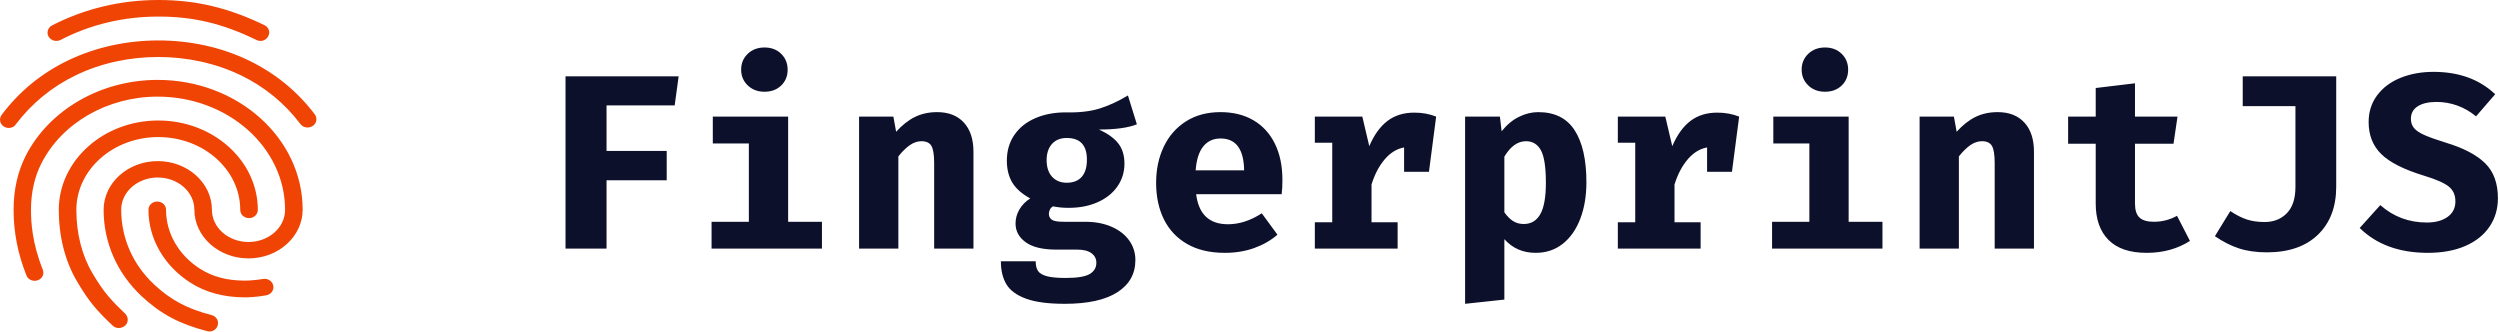
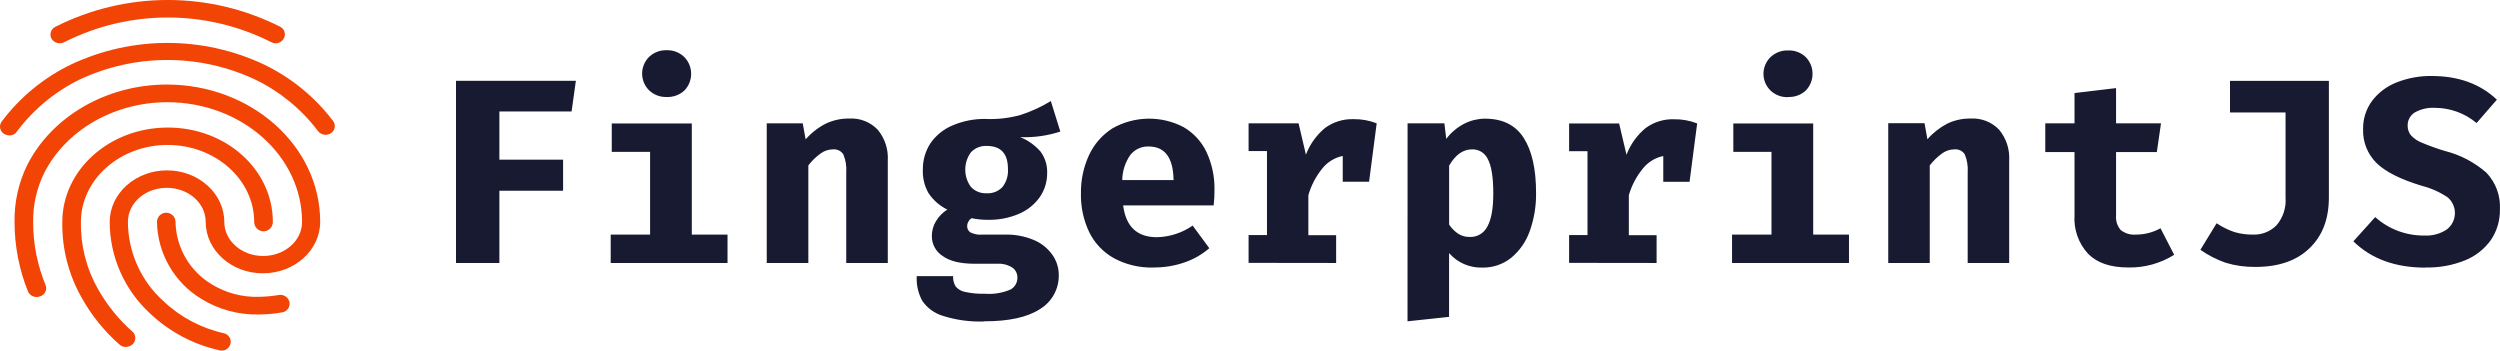
- <svg xmlns="http://www.w3.org/2000/svg" width="181px" height="24px" viewBox="0 0 181 24" version="1.1">
-   <g id="Page-1" stroke="none" stroke-width="1" fill="none" fill-rule="evenodd">
-     <g id="Artboard" transform="translate(-115, -78)" fill-rule="nonzero">
-       <g id="fpjs" transform="translate(115, 78)">
-         <path d="M43.914,18 L43.914,13.05 L48.27,13.05 L48.27,10.926 L43.914,10.926 L43.914,7.632 L48.846,7.632 L49.134,5.526 L40.944,5.526 L40.944,18 L43.914,18 Z M55.351,6.642 C55.843,6.642 56.245,6.492 56.557,6.192 C56.869,5.892 57.025,5.508 57.025,5.04 C57.025,4.584 56.869,4.203 56.557,3.897 C56.245,3.591 55.843,3.438 55.351,3.438 C54.859,3.438 54.454,3.591 54.136,3.897 C53.818,4.203 53.659,4.584 53.659,5.04 C53.659,5.496 53.818,5.877 54.136,6.183 C54.454,6.489 54.859,6.642 55.351,6.642 Z M59.509,18 L59.509,16.056 L57.061,16.056 L57.061,8.442 L51.607,8.442 L51.607,10.386 L54.217,10.386 L54.217,16.056 L51.517,16.056 L51.517,18 L59.509,18 Z M65.041,18 L65.041,11.322 C65.329,10.962 65.609,10.689 65.879,10.503 C66.148,10.317 66.427,10.224 66.716,10.224 C67.064,10.224 67.303,10.338 67.436,10.566 C67.567,10.794 67.633,11.208 67.633,11.808 L67.633,11.808 L67.633,18 L70.478,18 L70.478,10.98 C70.478,10.08 70.246,9.378 69.784,8.874 C69.323,8.37 68.677,8.118 67.85,8.118 C67.249,8.118 66.713,8.235 66.239,8.469 C65.764,8.703 65.311,9.06 64.879,9.54 L64.879,9.54 L64.681,8.442 L62.197,8.442 L62.197,18 L65.041,18 Z M77.09,21.996 C78.758,21.996 80.027,21.717 80.897,21.159 C81.767,20.601 82.202,19.824 82.202,18.828 C82.202,18.3 82.052,17.826 81.752,17.406 C81.452,16.986 81.026,16.656 80.474,16.416 C79.922,16.176 79.286,16.056 78.566,16.056 L78.566,16.056 L76.982,16.056 C76.562,16.056 76.283,16.005 76.145,15.903 C76.007,15.801 75.938,15.66 75.938,15.48 C75.938,15.372 75.965,15.267 76.019,15.165 C76.073,15.063 76.148,14.988 76.244,14.94 C76.592,15.012 76.964,15.048 77.36,15.048 C78.164,15.048 78.872,14.91 79.484,14.634 C80.096,14.358 80.57,13.977 80.906,13.491 C81.242,13.005 81.41,12.456 81.41,11.844 C81.41,11.244 81.257,10.752 80.951,10.368 C80.645,9.984 80.18,9.654 79.556,9.378 C80.768,9.378 81.686,9.252 82.31,9 L82.31,9 L81.662,6.912 C80.966,7.332 80.282,7.647 79.61,7.857 C78.938,8.067 78.122,8.16 77.162,8.136 C76.334,8.136 75.596,8.277 74.948,8.559 C74.3,8.841 73.796,9.246 73.436,9.774 C73.076,10.302 72.896,10.92 72.896,11.628 C72.896,12.252 73.028,12.783 73.292,13.221 C73.556,13.659 73.988,14.04 74.588,14.364 C74.252,14.58 73.991,14.847 73.805,15.165 C73.619,15.483 73.526,15.822 73.526,16.182 C73.526,16.734 73.772,17.187 74.264,17.541 C74.756,17.895 75.494,18.072 76.478,18.072 L76.478,18.072 L77.99,18.072 C78.446,18.072 78.791,18.159 79.025,18.333 C79.259,18.507 79.376,18.738 79.376,19.026 C79.376,19.374 79.217,19.644 78.899,19.836 C78.581,20.028 78.002,20.124 77.162,20.124 C76.562,20.124 76.106,20.082 75.794,19.998 C75.482,19.914 75.269,19.788 75.155,19.62 C75.041,19.452 74.984,19.218 74.984,18.918 L74.984,18.918 L72.464,18.918 C72.464,19.59 72.599,20.148 72.869,20.592 C73.139,21.036 73.613,21.381 74.291,21.627 C74.969,21.873 75.902,21.996 77.09,21.996 Z M77.234,13.23 C76.79,13.23 76.436,13.086 76.172,12.798 C75.908,12.51 75.776,12.108 75.776,11.592 C75.776,11.1 75.905,10.71 76.163,10.422 C76.421,10.134 76.778,9.99 77.234,9.99 C78.206,9.99 78.692,10.512 78.692,11.556 C78.692,12.108 78.566,12.525 78.314,12.807 C78.062,13.089 77.702,13.23 77.234,13.23 Z M88.671,18.306 C89.451,18.306 90.165,18.189 90.813,17.955 C91.461,17.721 92.019,17.4 92.487,16.992 L92.487,16.992 L91.353,15.444 C90.537,15.972 89.721,16.236 88.905,16.236 C87.549,16.236 86.781,15.51 86.601,14.058 L86.601,14.058 L92.793,14.058 C92.829,13.77 92.847,13.428 92.847,13.032 C92.847,12.012 92.664,11.133 92.298,10.395 C91.932,9.657 91.413,9.093 90.741,8.703 C90.069,8.313 89.277,8.118 88.365,8.118 C87.393,8.118 86.556,8.343 85.854,8.793 C85.152,9.243 84.618,9.855 84.252,10.629 C83.886,11.403 83.703,12.27 83.703,13.23 C83.703,14.238 83.892,15.123 84.27,15.885 C84.648,16.647 85.209,17.241 85.953,17.667 C86.697,18.093 87.603,18.306 88.671,18.306 Z M90.075,12.33 L86.565,12.33 C86.625,11.55 86.811,10.971 87.123,10.593 C87.435,10.215 87.849,10.026 88.365,10.026 C89.481,10.026 90.051,10.794 90.075,12.33 L90.075,12.33 Z M101.188,18 L101.188,16.092 L99.298,16.092 L99.298,13.356 C99.526,12.624 99.844,12.018 100.252,11.538 C100.66,11.058 101.128,10.77 101.656,10.674 L101.656,10.674 L101.656,12.438 L103.456,12.438 L103.978,8.442 C103.498,8.25 102.97,8.154 102.394,8.154 C101.626,8.154 100.978,8.355 100.45,8.757 C99.922,9.159 99.484,9.768 99.136,10.584 L99.136,10.584 L98.632,8.442 L95.194,8.442 L95.194,10.332 L96.454,10.332 L96.454,16.092 L95.194,16.092 L95.194,18 L101.188,18 Z M106.073,21.996 L108.916,21.69 L108.916,17.316 C109.504,17.976 110.26,18.306 111.184,18.306 C111.941,18.306 112.594,18.087 113.147,17.649 C113.698,17.211 114.121,16.605 114.415,15.831 C114.71,15.057 114.856,14.178 114.856,13.194 C114.856,11.574 114.575,10.323 114.01,9.441 C113.447,8.559 112.564,8.118 111.365,8.118 C110.897,8.118 110.431,8.232 109.969,8.46 C109.507,8.688 109.091,9.036 108.719,9.504 L108.719,9.504 L108.593,8.442 L106.073,8.442 L106.073,21.996 Z M110.32,16.218 C110.032,16.218 109.778,16.149 109.555,16.011 C109.334,15.873 109.121,15.66 108.916,15.372 L108.916,15.372 L108.916,11.34 C109.361,10.596 109.882,10.224 110.483,10.224 C110.963,10.224 111.323,10.443 111.562,10.881 C111.802,11.319 111.922,12.102 111.922,13.23 C111.922,14.274 111.787,15.033 111.517,15.507 C111.248,15.981 110.849,16.218 110.32,16.218 Z M123.125,18 L123.125,16.092 L121.235,16.092 L121.235,13.356 C121.463,12.624 121.781,12.018 122.189,11.538 C122.597,11.058 123.065,10.77 123.593,10.674 L123.593,10.674 L123.593,12.438 L125.393,12.438 L125.915,8.442 C125.435,8.25 124.907,8.154 124.331,8.154 C123.563,8.154 122.915,8.355 122.387,8.757 C121.859,9.159 121.421,9.768 121.073,10.584 L121.073,10.584 L120.569,8.442 L117.131,8.442 L117.131,10.332 L118.391,10.332 L118.391,16.092 L117.131,16.092 L117.131,18 L123.125,18 Z M132.132,6.642 C132.624,6.642 133.026,6.492 133.338,6.192 C133.65,5.892 133.806,5.508 133.806,5.04 C133.806,4.584 133.65,4.203 133.338,3.897 C133.026,3.591 132.624,3.438 132.132,3.438 C131.64,3.438 131.235,3.591 130.917,3.897 C130.599,4.203 130.44,4.584 130.44,5.04 C130.44,5.496 130.599,5.877 130.917,6.183 C131.235,6.489 131.64,6.642 132.132,6.642 Z M136.29,18 L136.29,16.056 L133.842,16.056 L133.842,8.442 L128.388,8.442 L128.388,10.386 L130.998,10.386 L130.998,16.056 L128.298,16.056 L128.298,18 L136.29,18 Z M141.823,18 L141.823,11.322 C142.111,10.962 142.39,10.689 142.66,10.503 C142.93,10.317 143.209,10.224 143.497,10.224 C143.845,10.224 144.085,10.338 144.217,10.566 C144.349,10.794 144.415,11.208 144.415,11.808 L144.415,11.808 L144.415,18 L147.259,18 L147.259,10.98 C147.259,10.08 147.028,9.378 146.566,8.874 C146.104,8.37 145.459,8.118 144.631,8.118 C144.031,8.118 143.494,8.235 143.02,8.469 C142.546,8.703 142.093,9.06 141.661,9.54 L141.661,9.54 L141.463,8.442 L138.979,8.442 L138.979,18 L141.823,18 Z M155.419,18.306 C156.607,18.306 157.651,18.018 158.552,17.442 L158.552,17.442 L157.615,15.624 C157.1,15.912 156.542,16.056 155.941,16.056 C155.462,16.056 155.113,15.954 154.898,15.75 C154.681,15.546 154.573,15.21 154.573,14.742 L154.573,14.742 L154.573,10.404 L157.363,10.404 L157.651,8.442 L154.573,8.442 L154.573,6.03 L151.73,6.372 L151.73,8.442 L149.732,8.442 L149.732,10.404 L151.73,10.404 L151.73,14.742 C151.73,15.87 152.038,16.746 152.656,17.37 C153.274,17.994 154.196,18.306 155.419,18.306 Z M164.12,18.27 C165.704,18.27 166.937,17.844 167.819,16.992 C168.701,16.14 169.142,14.982 169.142,13.518 L169.142,13.518 L169.142,5.526 L162.374,5.526 L162.374,7.686 L166.19,7.686 L166.19,13.536 C166.19,14.376 165.983,15.009 165.569,15.435 C165.155,15.861 164.618,16.074 163.958,16.074 C163.478,16.074 163.052,16.014 162.68,15.894 C162.308,15.774 161.906,15.57 161.474,15.282 L161.474,15.282 L160.358,17.1 C160.934,17.496 161.513,17.79 162.095,17.982 C162.677,18.174 163.352,18.27 164.12,18.27 Z M175.773,18.306 C176.817,18.306 177.72,18.141 178.482,17.811 C179.244,17.481 179.829,17.016 180.237,16.416 C180.645,15.816 180.849,15.126 180.849,14.346 C180.849,13.266 180.54,12.423 179.922,11.817 C179.304,11.211 178.359,10.716 177.087,10.332 C176.391,10.116 175.869,9.93 175.521,9.774 C175.173,9.618 174.924,9.45 174.774,9.27 C174.624,9.09 174.549,8.868 174.549,8.604 C174.549,8.208 174.714,7.905 175.044,7.695 C175.374,7.485 175.827,7.38 176.403,7.38 C176.919,7.38 177.42,7.467 177.906,7.641 C178.392,7.815 178.845,8.076 179.265,8.424 L179.265,8.424 L180.651,6.822 C179.511,5.742 178.023,5.202 176.187,5.202 C175.311,5.202 174.516,5.346 173.802,5.634 C173.088,5.922 172.524,6.342 172.11,6.894 C171.696,7.446 171.489,8.094 171.489,8.838 C171.489,9.786 171.795,10.56 172.407,11.16 C173.019,11.76 174.057,12.282 175.521,12.726 C176.385,12.99 176.976,13.251 177.294,13.509 C177.612,13.767 177.771,14.124 177.771,14.58 C177.771,15.06 177.582,15.435 177.204,15.705 C176.826,15.975 176.325,16.11 175.701,16.11 C174.405,16.11 173.283,15.69 172.335,14.85 L172.335,14.85 L170.841,16.506 C172.065,17.706 173.709,18.306 175.773,18.306 Z" id="FingerprintJS" fill="#0D102B" />
-         <path d="M18.857,2.964 C18.755,2.964 18.653,2.94 18.564,2.892 C16.12,1.704 14.007,1.2 11.474,1.2 C8.953,1.2 6.56,1.764 4.383,2.892 C4.078,3.048 3.696,2.94 3.517,2.652 C3.352,2.364 3.467,1.992 3.772,1.836 C6.14,0.624 8.737,0 11.474,0 C14.185,0 16.553,0.564 19.15,1.824 C19.468,1.98 19.583,2.34 19.417,2.628 C19.303,2.844 19.086,2.964 18.857,2.964 L18.857,2.964 Z M0.641,9.264 C0.513,9.264 0.386,9.228 0.271,9.156 C-0.021,8.964 -0.085,8.592 0.119,8.316 C1.379,6.636 2.983,5.316 4.892,4.392 C8.889,2.448 14.007,2.436 18.017,4.38 C19.926,5.304 21.53,6.612 22.791,8.28 C22.994,8.544 22.931,8.928 22.638,9.12 C22.345,9.312 21.95,9.252 21.747,8.976 C20.601,7.464 19.15,6.276 17.431,5.448 C13.778,3.684 9.106,3.684 5.465,5.46 C3.734,6.3 2.283,7.5 1.137,9.012 C1.035,9.18 0.844,9.264 0.641,9.264 L0.641,9.264 Z M8.597,23.748 C8.431,23.748 8.266,23.688 8.151,23.568 C7.044,22.524 6.445,21.852 5.592,20.4 C4.714,18.924 4.256,17.124 4.256,15.192 C4.256,11.628 7.489,8.724 11.461,8.724 C15.433,8.724 18.666,11.628 18.666,15.192 C18.666,15.528 18.386,15.792 18.03,15.792 C17.673,15.792 17.393,15.528 17.393,15.192 C17.393,12.288 14.732,9.924 11.461,9.924 C8.189,9.924 5.529,12.288 5.529,15.192 C5.529,16.92 5.936,18.516 6.713,19.812 C7.527,21.192 8.087,21.78 9.068,22.716 C9.31,22.956 9.31,23.328 9.068,23.568 C8.928,23.688 8.762,23.748 8.597,23.748 Z M17.724,21.528 C16.209,21.528 14.873,21.168 13.778,20.46 C11.881,19.248 10.748,17.28 10.748,15.192 C10.748,14.856 11.028,14.592 11.385,14.592 C11.741,14.592 12.021,14.856 12.021,15.192 C12.021,16.884 12.938,18.48 14.491,19.464 C15.394,20.04 16.451,20.316 17.724,20.316 C18.03,20.316 18.539,20.28 19.048,20.196 C19.392,20.136 19.723,20.352 19.786,20.688 C19.85,21.012 19.621,21.324 19.264,21.384 C18.539,21.516 17.902,21.528 17.724,21.528 L17.724,21.528 Z M15.165,24 C15.114,24 15.051,23.988 15,23.976 C12.976,23.448 11.652,22.74 10.264,21.456 C8.482,19.788 7.502,17.568 7.502,15.192 C7.502,13.248 9.259,11.664 11.423,11.664 C13.587,11.664 15.344,13.248 15.344,15.192 C15.344,16.476 16.527,17.52 17.991,17.52 C19.455,17.52 20.639,16.476 20.639,15.192 C20.639,10.668 16.502,6.996 11.41,6.996 C7.795,6.996 4.485,8.892 2.996,11.832 C2.499,12.804 2.244,13.944 2.244,15.192 C2.244,16.128 2.334,17.604 3.097,19.524 C3.225,19.836 3.059,20.184 2.728,20.292 C2.397,20.412 2.028,20.244 1.914,19.944 C1.29,18.372 0.984,16.812 0.984,15.192 C0.984,13.752 1.277,12.444 1.85,11.304 C3.543,7.956 7.298,5.784 11.41,5.784 C17.202,5.784 21.912,9.996 21.912,15.18 C21.912,17.124 20.155,18.708 17.991,18.708 C15.827,18.708 14.071,17.124 14.071,15.18 C14.071,13.896 12.887,12.852 11.423,12.852 C9.959,12.852 8.775,13.896 8.775,15.18 C8.775,17.232 9.615,19.152 11.155,20.592 C12.365,21.72 13.523,22.344 15.318,22.812 C15.662,22.896 15.853,23.232 15.764,23.544 C15.7,23.82 15.433,24 15.165,24 L15.165,24 Z" id="Shape" fill="#F04405" />
-       </g>
-     </g>
-   </g>
+ <svg xmlns="http://www.w3.org/2000/svg" height="63.121" width="450.042" data-name="Layer 1">
+   <path d="M89.897 47.34v-13h11.47v-5.6h-11.47v-8.67h13l.77-5.53h-21.58v32.8zm30.13-29.88a4.42 4.42 0 003.18-1.17 4.32 4.32 0 000-6 4.33 4.33 0 00-3.18-1.25 4.38 4.38 0 00-3.19 1.21 4.24 4.24 0 000 6 4.38 4.38 0 003.19 1.21zm10.94 29.88v-5.11h-6.43v-20h-14.41v5.11h6.9v14.89h-7.09v5.11zm14.55 0V29.78a10.25 10.25 0 012.21-2.15 3.72 3.72 0 012.19-.74 2 2 0 011.9.9 7.19 7.19 0 01.52 3.26v16.29h7.48V28.87a7.91 7.91 0 00-1.82-5.53 6.56 6.56 0 00-5.1-2 9.52 9.52 0 00-4.23.91 12.21 12.21 0 00-3.64 2.84l-.52-2.89h-6.48v25.14zm31.68 10.5c4.4 0 7.73-.72 10-2.19a7 7 0 003.4-6.09 6.24 6.24 0 00-1.19-3.74 7.71 7.71 0 00-3.38-2.65 12.65 12.65 0 00-5-.94h-4.16a4 4 0 01-2.21-.41 1.33 1.33 0 01-.55-1.11 1.52 1.52 0 01.23-.82 1.32 1.32 0 01.58-.61 13.77 13.77 0 002.94.29 13.42 13.42 0 005.58-1.08 8.87 8.87 0 003.74-3 7.53 7.53 0 001.33-4.33 6.11 6.11 0 00-1.2-3.88 9.58 9.58 0 00-3.67-2.6 20.36 20.36 0 007.24-1l-1.71-5.49a25.12 25.12 0 01-5.4 2.49 20.25 20.25 0 01-6.44.73 14.49 14.49 0 00-5.81 1.15 9.11 9.11 0 00-4 3.2 8.49 8.49 0 00-1.39 4.8 7.87 7.87 0 001 4.17 8.51 8.51 0 003.41 3 6.12 6.12 0 00-2.06 2.11 5.08 5.08 0 00-.73 2.67 4.21 4.21 0 001.94 3.57c1.28.94 3.23 1.4 5.82 1.4h4a4.52 4.52 0 012.73.69 2.13 2.13 0 01.91 1.82 2.36 2.36 0 01-1.24 2.13 9.71 9.71 0 01-4.58.76 14.86 14.86 0 01-3.6-.33 2.9 2.9 0 01-1.7-.99 3.26 3.26 0 01-.45-1.85h-6.55a8.31 8.31 0 001 4.45 6.92 6.92 0 003.74 2.71 21.89 21.89 0 007.35 1zm.39-23.05a3.61 3.61 0 01-2.8-1.13 5.28 5.28 0 010-6.25 3.65 3.65 0 012.83-1.14c2.56 0 3.83 1.37 3.83 4.13a4.72 4.72 0 01-1 3.28 3.59 3.59 0 01-2.83 1.11zm30.08 13.36a16.48 16.48 0 005.62-.93 13.51 13.51 0 004.41-2.54l-3-4.07a11.72 11.72 0 01-6.44 2.09q-5.35 0-6.07-5.73h16.29a22 22 0 00.15-2.7 15.5 15.5 0 00-1.45-6.93 10.29 10.29 0 00-4.1-4.45 13.37 13.37 0 00-12.84.23 11.38 11.38 0 00-4.21 4.84 15.79 15.79 0 00-1.44 6.83 15.44 15.44 0 001.49 7 10.82 10.82 0 004.43 4.68 14.17 14.17 0 007.15 1.69zm3.68-15.73h-9.32a8 8 0 011.48-4.56 4 4 0 013.26-1.49c2.93 0 4.43 2 4.49 6zm29.18 14.92v-5h-5v-7.2a13.54 13.54 0 012.5-4.8 6.38 6.38 0 013.69-2.27v4.64h4.74l1.37-10.51a11 11 0 00-4.16-.75 8.23 8.23 0 00-5.13 1.58 11.63 11.63 0 00-3.45 4.81l-1.32-5.64h-9v5h3.31v15.12h-3.31v5zm12.85 10.5l7.48-.8V45.56a7.63 7.63 0 006 2.61 8.06 8.06 0 005.17-1.75 10.94 10.94 0 003.34-4.78 19.54 19.54 0 001.15-6.94q0-6.39-2.22-9.87c-1.48-2.32-3.81-3.47-7-3.47a8.36 8.36 0 00-3.67.89 9.6 9.6 0 00-3.28 2.75l-.33-2.8h-6.63zm11.17-15.19a3.65 3.65 0 01-2-.54 5.74 5.74 0 01-1.68-1.69v-10.6c1.16-2 2.53-2.93 4.12-2.93a3 3 0 012.83 1.72c.64 1.15 1 3.22 1 6.18 0 2.76-.36 4.74-1.07 6a3.42 3.42 0 01-3.15 1.87zm33.67 4.69v-5h-5v-7.2a13.54 13.54 0 012.51-4.78 6.29 6.29 0 013.69-2.27v4.64h4.73l1.37-10.51a10.91 10.91 0 00-4.16-.75 8.15 8.15 0 00-5.11 1.58 11.54 11.54 0 00-3.45 4.81l-1.33-5.64h-9v5h3.31v15.1h-3.31v5zm23.69-29.88a4.4 4.4 0 003.17-1.17 4.32 4.32 0 000-6 4.31 4.31 0 00-3.17-1.21 4.38 4.38 0 00-3.19 1.21 4.19 4.19 0 000 6 4.38 4.38 0 003.19 1.2zm10.94 29.88v-5.11h-6.44v-20h-14.38v5.11h6.87v14.89h-7.1v5.11zm14.54 0V29.78a10.72 10.72 0 012.21-2.15 3.75 3.75 0 012.19-.74 2 2 0 011.91.9 7.19 7.19 0 01.52 3.26v16.29h7.47V28.87a7.91 7.91 0 00-1.82-5.53 6.54 6.54 0 00-5.09-2 9.46 9.46 0 00-4.23.91 12.37 12.37 0 00-3.58 2.82l-.52-2.89h-6.53v25.16zm35.75.81a15 15 0 008.25-2.28l-2.46-4.78a9 9 0 01-4.4 1.14 3.91 3.91 0 01-2.75-.81 3.54 3.54 0 01-.85-2.65v-11.4h7.34l.75-5.17h-8.09v-6.34l-7.48.89v5.45h-5.26v5.17h5.26v11.4a9.33 9.33 0 002.44 6.91c1.63 1.65 4 2.47 7.25 2.47zm22.89-.1q6.25 0 9.73-3.37c2.33-2.23 3.48-5.27 3.48-9.13V14.56h-17.8v5.68h10v15.32a6.86 6.86 0 01-1.63 5 5.64 5.64 0 01-4.23 1.67 11.14 11.14 0 01-3.36-.46 13.66 13.66 0 01-3.19-1.58l-2.92 4.78a18.46 18.46 0 004.55 2.33 17.59 17.59 0 005.33.75zm30.64.1a17.85 17.85 0 007.14-1.31 10.54 10.54 0 004.62-3.67 9.52 9.52 0 001.6-5.45 8.86 8.86 0 00-2.44-6.64 18 18 0 00-7.45-3.9 40.81 40.81 0 01-4.11-1.47 5.28 5.28 0 01-2-1.33 2.67 2.67 0 01-.61-1.75 2.71 2.71 0 011.31-2.4 6.64 6.64 0 013.57-.82 11.7 11.7 0 017.53 2.74l3.65-4.21q-4.5-4.26-11.74-4.26a16.55 16.55 0 00-6.27 1.14 10.22 10.22 0 00-4.44 3.32 8.32 8.32 0 00-1.63 5.11 8.16 8.16 0 002.42 6.1q2.42 2.37 8.19 4.11a14.76 14.76 0 014.66 2.1 3.72 3.72 0 01-.23 5.77 6.65 6.65 0 01-4 1.07 13 13 0 01-8.86-3.32l-3.93 4.36q4.83 4.74 13 4.74zm0 0" fill="#171a31" />
+   <path d="M49.627 7.8a1.62 1.62 0 01-.78-.2 41.29 41.29 0 00-37.29 0 1.75 1.75 0 01-2.28-.63 1.54 1.54 0 01.66-2.13 44.88 44.88 0 0140.45-.05 1.51 1.51 0 01.7 2.13 1.68 1.68 0 01-1.46.88zM1.707 24.37a1.86 1.86 0 01-1-.29 1.52 1.52 0 01-.4-2.2 34.23 34.23 0 0112.58-10.32 40.78 40.78 0 0134.52 0 34.28 34.28 0 0112.56 10.22 1.53 1.53 0 01-.41 2.21 1.74 1.74 0 01-2.34-.43 31.06 31.06 0 00-11.35-9.27 37.2 37.2 0 00-31.47 0 31.26 31.26 0 00-11.37 9.41 1.48 1.48 0 01-1.31.67zm20.93 38.09a1.65 1.65 0 01-1.18-.48 31.66 31.66 0 01-6.72-8.33 26.64 26.64 0 01-3.52-13.69c0-9.37 8.5-17 19-17s18.9 7.6 18.9 17a1.68 1.68 0 01-3.36 0c0-7.65-7-13.87-15.58-13.87s-15.61 6.22-15.61 13.87a23.57 23.57 0 003.11 12.14 29.64 29.64 0 006.2 7.63 1.56 1.56 0 010 2.25 2 2 0 01-1.24.48zm24-5.85a18.86 18.86 0 01-10.38-2.8 16.55 16.55 0 01-8-13.85 1.67 1.67 0 013.34 0 13.39 13.39 0 006.53 11.23 15.37 15.37 0 008.51 2.24 23.94 23.94 0 003.48-.31 1.67 1.67 0 012 1.29 1.59 1.59 0 01-1.38 1.83 25 25 0 01-4 .37zm-6.72 6.51a1.5 1.5 0 01-.44-.07 26.52 26.52 0 01-12.45-6.61 22.44 22.44 0 01-7.28-16.48c0-5.11 4.63-9.29 10.32-9.29s10.31 4.18 10.31 9.29c0 3.36 3.11 6.12 7 6.12s7-2.76 7-6.12c0-11.91-10.89-21.56-24.27-21.56-9.51 0-18.22 5-22.14 12.72a19.37 19.37 0 00-2 8.84 29.57 29.57 0 002.25 11.39 1.53 1.53 0 01-1 2 1.7 1.7 0 01-2.19-.9 33.61 33.61 0 01-2.41-12.49 22.47 22.47 0 012.27-10.23c4.45-8.8 14.33-14.51 25.14-14.51 15.23 0 27.61 11.07 27.61 24.71 0 5.11-4.61 9.27-10.31 9.27s-10.3-4.16-10.3-9.27c0-3.38-3.12-6.12-7-6.12s-7 2.74-7 6.12a19.27 19.27 0 006.34 14.23 23.11 23.11 0 0010.94 5.83 1.57 1.57 0 011.18 1.92 1.64 1.64 0 01-1.57 1.21zm0 0" fill="#f24405" />
</svg>
